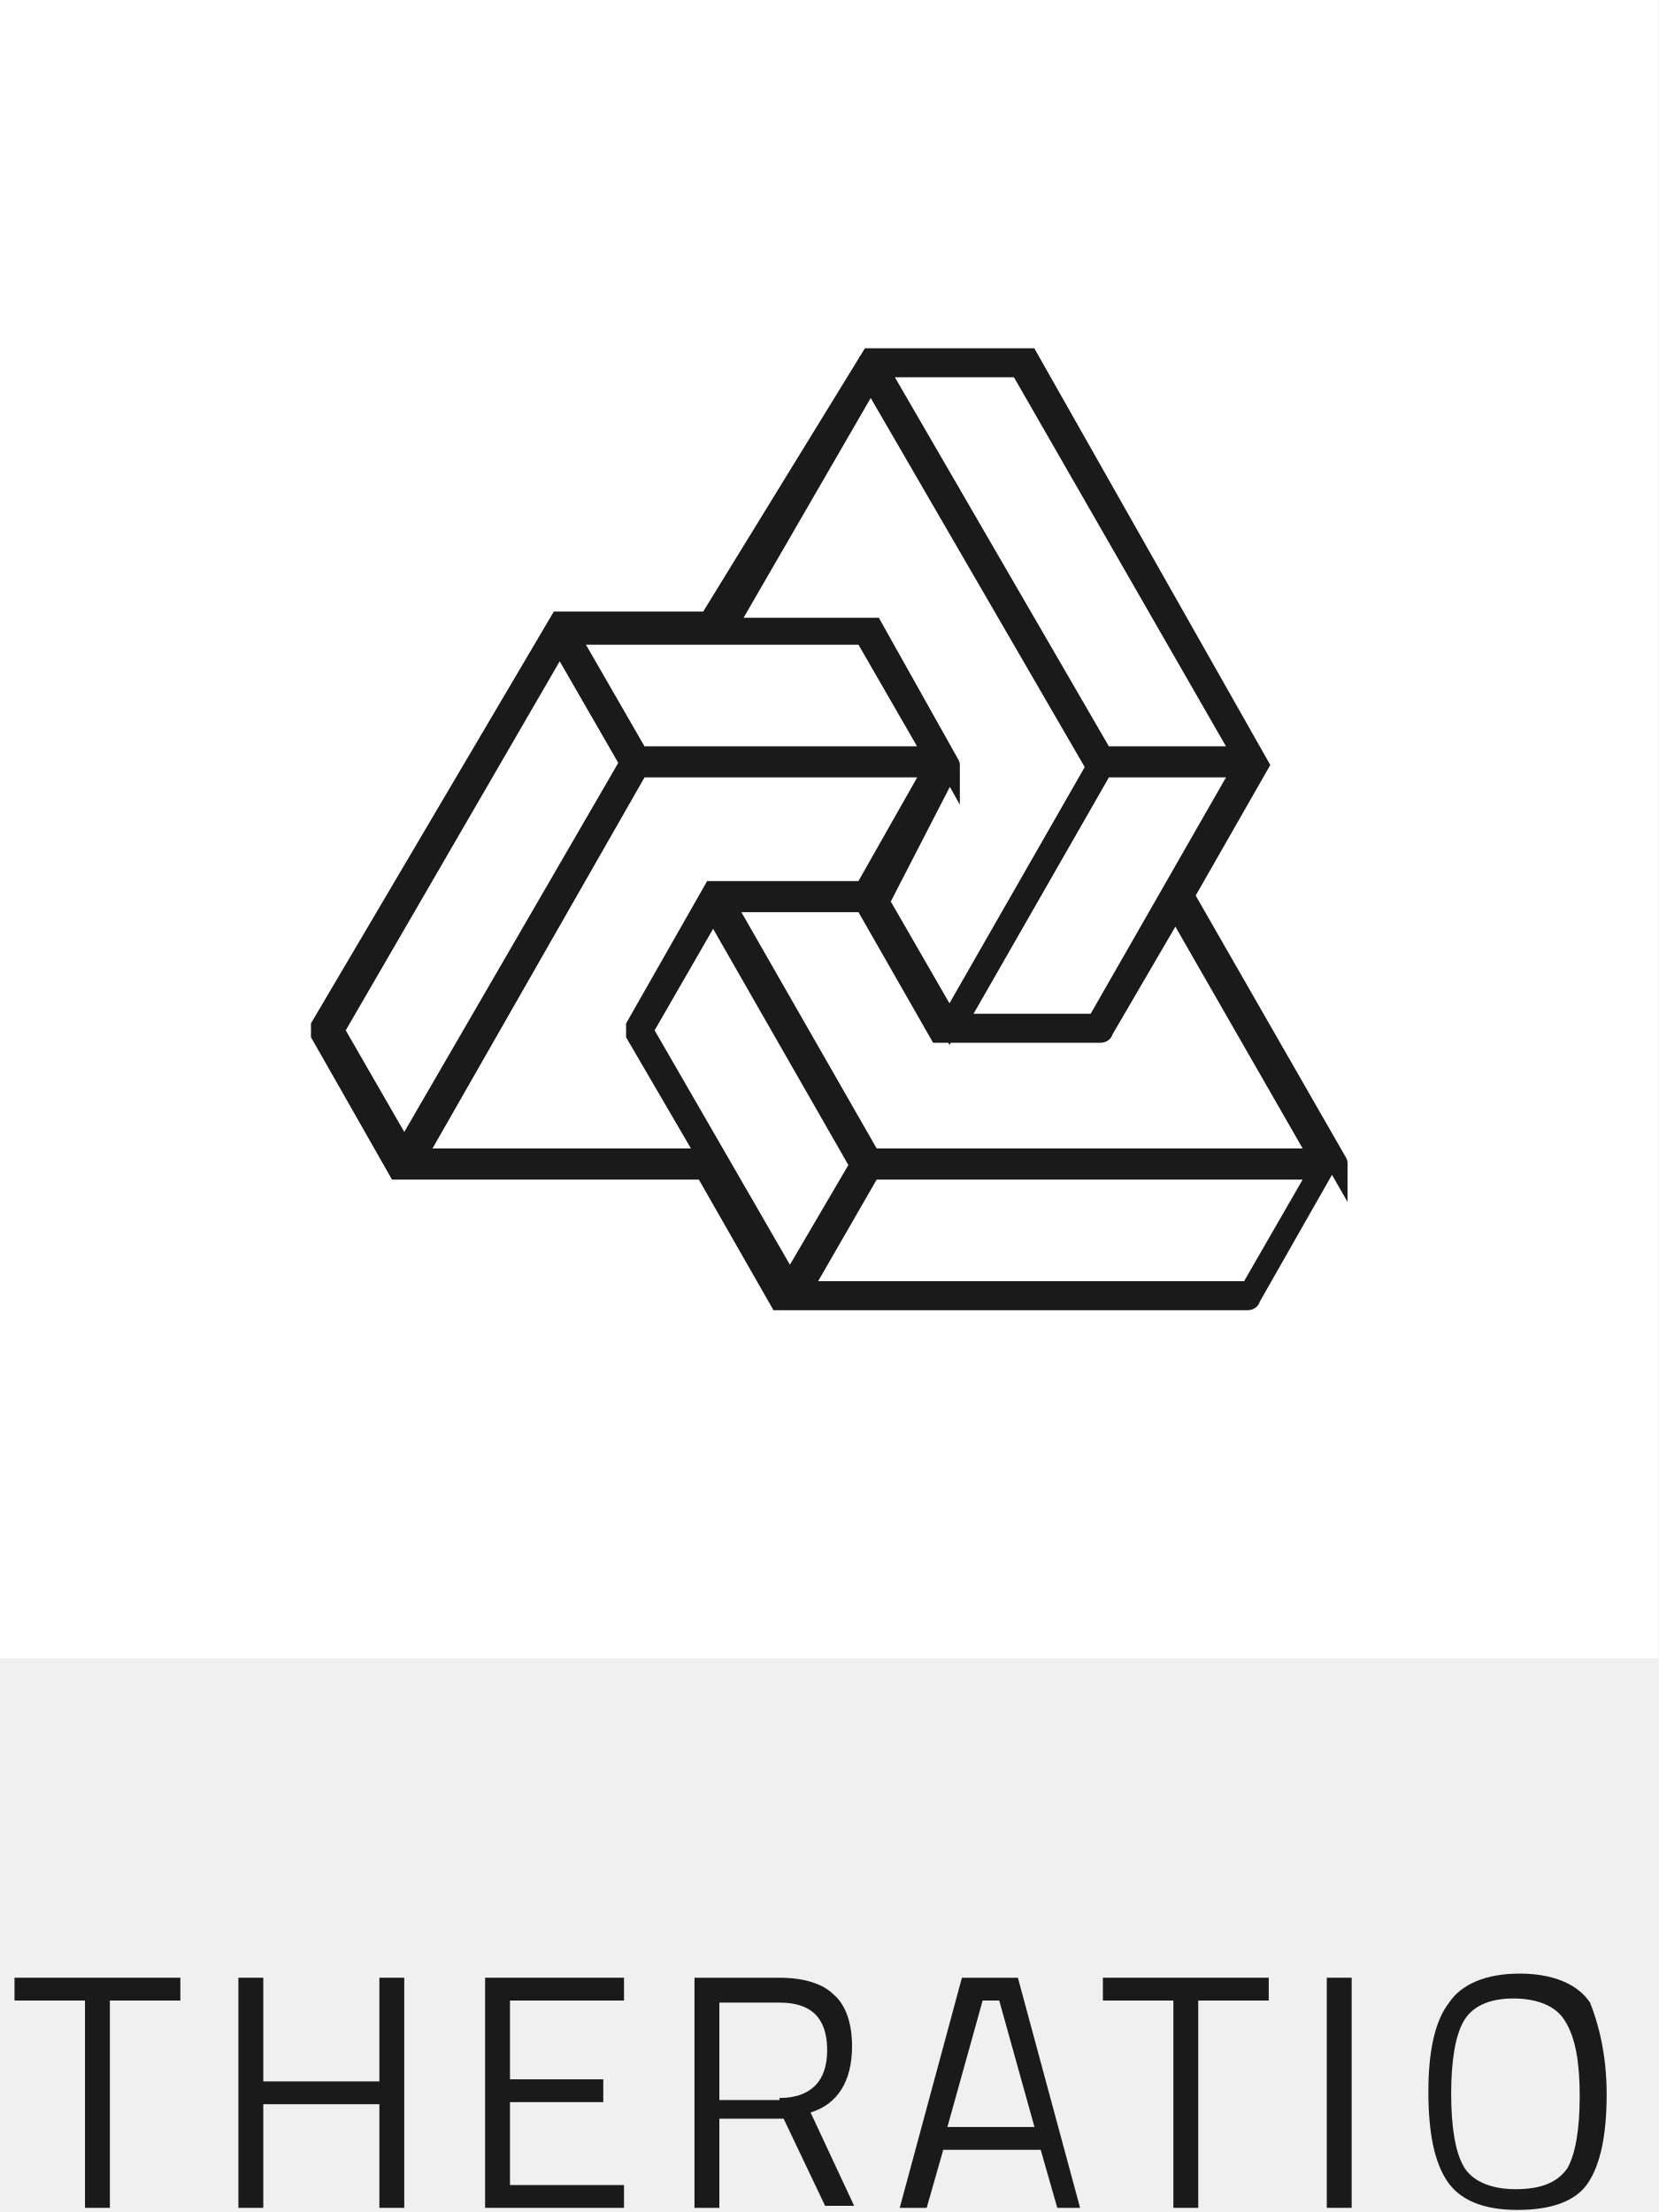
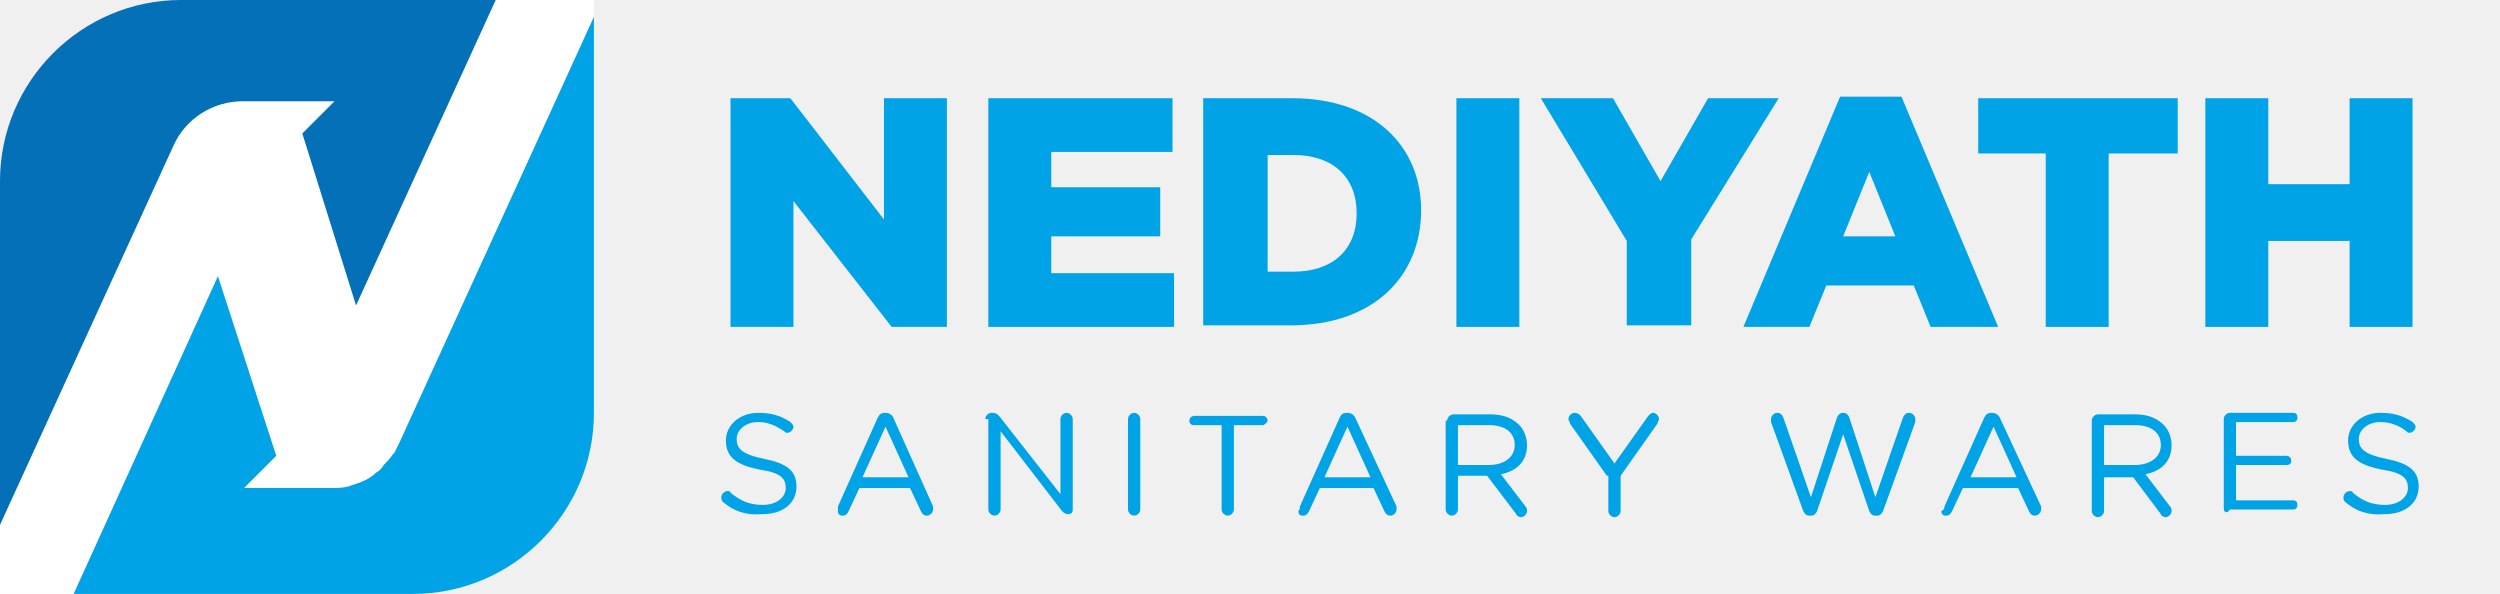
- <svg xmlns="http://www.w3.org/2000/svg" id="Layer_1" x="0px" y="0px" viewBox="0 0 80 106.7" style="enable-background:new 0 0 80 106.7;" xml:space="preserve">
+ <svg xmlns="http://www.w3.org/2000/svg" version="1.1" id="Layer_1" x="0px" y="0px" viewBox="0 0 162.9 38.7" style="enable-background:new 0 0 162.9 38.7;" xml:space="preserve">
  <style type="text/css">
- 	.st0{fill:#FFFFFF;}
- 	.st1{fill:#1A1A1A;stroke:#1A1A1A;stroke-miterlimit:10;}
- 	.st2{fill:#1A1A1A;}
+ 	.st0{fill:#01A3E7;}
+ 	.st1{fill:#FFFFFF;}
+ 	.st2{fill:#0370B8;}
</style>
  <g>
-     <rect class="st0" width="80" height="80" />
-     <path class="st1" d="M64.5,56.1L64.5,56.1L64.5,56.1C64.5,56,64.5,56,64.5,56.1L64.5,56.1l-7.4-12.9l3.6-6.3l0,0l0,0l0,0l0,0l0,0   l0,0l0,0l0,0l0,0l0,0L49.6,17.3l0,0l0,0l0,0l0,0c0,0,0,0-0.1,0l0,0H42l0,0l0,0l0,0l0,0l0,0l0,0l0,0l0,0l0,0l0,0L34.2,30H27l0,0l0,0   l0,0l0,0l0,0l0,0l0,0l0,0l0,0l0,0L15.5,49.5l0,0c0,0,0,0,0,0.1c0,0,0,0,0,0.1c0,0,0,0,0,0.1c0,0,0,0,0,0.1l0,0l3.7,6.5l0,0l0,0l0,0   l0,0l0,0l0,0h0.1l0,0l0,0l0,0H34l3.6,6.3l0,0l0,0l0,0l0,0l0,0l0,0h0.1l0,0l0,0l0,0h22.4h0.1l0,0c0,0,0.1,0,0.1-0.1l0,0l3.7-6.5l0,0   l0,0C64.5,56.2,64.5,56.2,64.5,56.1C64.5,56.2,64.5,56.2,64.5,56.1C64.5,56.2,64.5,56.1,64.5,56.1L64.5,56.1z M60.3,62.3H38.6   l3.4-5.9h21.7L60.3,62.3z M31,49.7l3.4-5.9l7.1,12.4L38.1,62L31,49.7z M63.7,55.9H42l-7.1-12.4h6.8l3.6,6.3l0,0l0,0l0,0l0,0l0,0   l0,0h0.1l0,0l0,0l0,0H53h0.1l0,0c0,0,0.1,0,0.1-0.1l0,0l3.5-6L63.7,55.9z M16.1,49.7L27,30.9l3.4,5.9L19.5,55.6L16.1,49.7z    M30.8,36.5l-3.4-5.9h7h7.3l3.4,5.9H30.8z M45.8,36.9L45.8,36.9L45.8,36.9C45.9,36.8,45.9,36.8,45.8,36.9   C45.8,36.8,45.8,36.8,45.8,36.9L45.8,36.9L45.8,36.9L45.8,36.9L45.8,36.9L45.8,36.9L45.8,36.9l-3.7-6.6l0,0l0,0l0,0l0,0   c0,0,0,0-0.1,0l0,0h-7l7-12.1L52.9,37l-7.1,12.4l-3.4-5.9L45.8,36.9z M49.2,17.7L60,36.5h-6.8L42.3,17.7H49.2z M52.9,49.4h-6.8   L53.2,37H60L52.9,49.4z M20,55.9L30.8,37h14.3l-3.4,6h-7.3l0,0l0,0l0,0l0,0l0,0l0,0l0,0l0,0l0,0l0,0l-3.7,6.5l0,0c0,0,0,0,0,0.1   c0,0,0,0,0,0.1c0,0,0,0,0,0.1c0,0,0,0,0,0.1l0,0l3.5,6C34.2,55.9,20,55.9,20,55.9z" />
+     <g>
+       <path class="st0" d="M47.7,6.4h3.8l6.1,7.9V6.4h4.1v14.9h-3.6l-6.4-8.2v8.2h-4.1V6.4z" />
+       <path class="st0" d="M64.4,6.4h12v3.5h-7.9v2.3h7.1v3.2h-7.1v2.4h8v3.5H64.4V6.4z" />
+       <path class="st0" d="M78.5,6.4h5.7c5.3,0,8.4,3.1,8.4,7.3v0c0,4.3-3.1,7.5-8.5,7.5h-5.7V6.4z M84.3,17.7c2.5,0,4.1-1.4,4.1-3.8v0    c0-2.4-1.6-3.8-4.1-3.8h-1.7v7.6H84.3z" />
+       <path class="st0" d="M94.9,6.4H99v14.9h-4.1V6.4z" />
+       <path class="st0" d="M106,15.7l-5.6-9.3h4.7l3.1,5.4l3.1-5.4h4.6l-5.7,9.2v5.6H106V15.7z" />
+       <path class="st0" d="M119.9,6.3h4l6.3,15h-4.4l-1.1-2.7H119l-1.1,2.7h-4.3L119.9,6.3z M123.5,15.4l-1.7-4.2l-1.7,4.2H123.5z" />
+       <path class="st0" d="M133.4,10h-4.5V6.4h13V10h-4.5v11.3h-4.1V10z" />
+       <path class="st0" d="M143.7,6.4h4.1V12h5.3V6.4h4.1v14.9h-4.1v-5.6h-5.3v5.6h-4.1V6.4z" />
+     </g>
  </g>
  <g>
-     <path class="st2" d="M0.7,96.5v-1.1h8v1.1H5.3v10H4.1v-10H0.7z" />
-     <path class="st2" d="M18.3,106.5v-5h-5.6v5h-1.2V95.4h1.2v5h5.6v-5h1.2v11.1H18.3z" />
-     <path class="st2" d="M23.4,106.5V95.4h6.7v1.1h-5.5v3.8h4.5v1.1h-4.5v4h5.5v1.1H23.4z" />
-     <path class="st2" d="M34.7,102.3v4.2h-1.2V95.4h4.1c1.2,0,2.1,0.3,2.6,0.8c0.6,0.5,0.9,1.4,0.9,2.5c0,1.7-0.7,2.8-2,3.2l2.1,4.5   h-1.4l-2-4.2H34.7z M37.6,101.2c1.5,0,2.3-0.8,2.3-2.3c0-1.6-0.8-2.3-2.3-2.3h-2.9v4.7H37.6z" />
-     <path class="st2" d="M43.4,106.5l3-11.1h2.7l3,11.1H51l-0.8-2.8h-4.7l-0.8,2.8H43.4z M47.4,96.5l-1.7,6.1h4.2l-1.7-6.1H47.4z" />
-     <path class="st2" d="M53.2,96.5v-1.1h8v1.1h-3.4v10h-1.2v-10H53.2z" />
-     <path class="st2" d="M64,106.5V95.4h1.2v11.1H64z" />
-     <path class="st2" d="M77.5,101c0,2-0.3,3.4-0.9,4.3c-0.6,0.9-1.8,1.3-3.4,1.3c-1.7,0-2.8-0.5-3.4-1.4c-0.6-0.9-0.9-2.3-0.9-4.3   c0-1.9,0.3-3.4,1-4.3c0.6-0.9,1.8-1.4,3.4-1.4s2.8,0.5,3.4,1.4C77.1,97.6,77.5,99.1,77.5,101z M70,101c0,1.6,0.2,2.8,0.6,3.5   c0.4,0.7,1.3,1.1,2.5,1.1c1.2,0,2-0.3,2.5-1c0.4-0.7,0.6-1.9,0.6-3.5s-0.2-2.8-0.7-3.6c-0.4-0.7-1.3-1.1-2.5-1.1   c-1.2,0-2,0.4-2.4,1.1C70.2,98.2,70,99.4,70,101z" />
+     <g>
+       <path class="st0" d="M47.1,32.7c-0.1-0.1-0.1-0.2-0.1-0.3c0-0.2,0.2-0.4,0.4-0.4c0.1,0,0.2,0,0.2,0.1c0.6,0.5,1.2,0.8,2.1,0.8    c0.9,0,1.5-0.5,1.5-1.1v0c0-0.6-0.3-1-1.7-1.2c-1.5-0.3-2.2-0.8-2.2-1.9v0c0-1,0.9-1.8,2.1-1.8c0.9,0,1.5,0.2,2.1,0.6    c0.1,0.1,0.2,0.2,0.2,0.3c0,0.2-0.2,0.4-0.4,0.4c-0.1,0-0.1,0-0.2-0.1c-0.6-0.4-1.1-0.6-1.7-0.6c-0.8,0-1.4,0.5-1.4,1.1v0    c0,0.6,0.3,1,1.8,1.3c1.5,0.3,2.1,0.8,2.1,1.8v0c0,1.1-0.9,1.8-2.2,1.8C48.6,33.6,47.8,33.3,47.1,32.7z" />
+       <path class="st0" d="M54.6,33l2.6-5.8c0.1-0.2,0.2-0.3,0.5-0.3h0c0.2,0,0.4,0.1,0.5,0.3l2.6,5.8c0,0.1,0,0.1,0,0.2    c0,0.2-0.2,0.4-0.4,0.4c-0.2,0-0.3-0.1-0.4-0.3l-0.7-1.5H56l-0.7,1.5c-0.1,0.2-0.2,0.3-0.4,0.3c-0.2,0-0.3-0.1-0.3-0.3    C54.6,33.2,54.6,33.1,54.6,33z M59.2,31.1l-1.5-3.3l-1.5,3.3H59.2z" />
+       <path class="st0" d="M64.2,27.3c0-0.2,0.2-0.4,0.4-0.4h0.1c0.2,0,0.3,0.1,0.4,0.2l4,5.1v-4.9c0-0.2,0.2-0.4,0.4-0.4    c0.2,0,0.4,0.2,0.4,0.4v5.9c0,0.2-0.1,0.3-0.3,0.3h0c-0.2,0-0.3-0.1-0.4-0.2l-4-5.2v5.1c0,0.2-0.2,0.4-0.4,0.4    c-0.2,0-0.4-0.2-0.4-0.4V27.3z" />
+       <path class="st0" d="M73.5,27.3c0-0.2,0.2-0.4,0.4-0.4c0.2,0,0.4,0.2,0.4,0.4v5.9c0,0.2-0.2,0.4-0.4,0.4c-0.2,0-0.4-0.2-0.4-0.4    V27.3z" />
+       <path class="st0" d="M79.7,27.7h-1.9c-0.2,0-0.3-0.1-0.3-0.3s0.2-0.3,0.3-0.3h4.5c0.2,0,0.3,0.2,0.3,0.3s-0.2,0.3-0.3,0.3h-1.9    v5.5c0,0.2-0.2,0.4-0.4,0.4s-0.4-0.2-0.4-0.4V27.7z" />
+       <path class="st0" d="M84.7,33l2.6-5.8c0.1-0.2,0.2-0.3,0.5-0.3h0c0.2,0,0.4,0.1,0.5,0.3L91,33c0,0.1,0,0.1,0,0.2    c0,0.2-0.2,0.4-0.4,0.4c-0.2,0-0.3-0.1-0.4-0.3l-0.7-1.5H86l-0.7,1.5c-0.1,0.2-0.2,0.3-0.4,0.3c-0.2,0-0.3-0.1-0.3-0.3    C84.7,33.2,84.7,33.1,84.7,33z M89.3,31.1l-1.5-3.3l-1.5,3.3H89.3z" />
+       <path class="st0" d="M94.3,27.4c0-0.2,0.2-0.4,0.4-0.4h2.4c0.8,0,1.4,0.2,1.9,0.7c0.3,0.3,0.5,0.8,0.5,1.3v0    c0,1.1-0.7,1.7-1.7,1.9l1.6,2.1c0.1,0.1,0.1,0.2,0.1,0.3c0,0.2-0.2,0.4-0.4,0.4c-0.1,0-0.3-0.1-0.3-0.2L96.9,31H95v2.2    c0,0.2-0.2,0.4-0.4,0.4c-0.2,0-0.4-0.2-0.4-0.4V27.4z M97,30.3c1,0,1.7-0.5,1.7-1.3v0c0-0.8-0.6-1.3-1.7-1.3h-2v2.6H97z" />
+       <path class="st0" d="M104.7,31l-2.4-3.4c0-0.1-0.1-0.2-0.1-0.3c0-0.2,0.2-0.4,0.4-0.4c0.2,0,0.3,0.1,0.4,0.2l2.2,3.1l2.2-3.1    c0.1-0.1,0.2-0.2,0.3-0.2c0.2,0,0.4,0.2,0.4,0.4c0,0.1-0.1,0.2-0.1,0.3l-2.4,3.4v2.3c0,0.2-0.2,0.4-0.4,0.4s-0.4-0.2-0.4-0.4V31z" />
+       <path class="st0" d="M115.4,27.5c0-0.1,0-0.1,0-0.2c0-0.2,0.2-0.4,0.4-0.4c0.2,0,0.3,0.1,0.4,0.3l1.8,5.2l1.7-5.2    c0.1-0.2,0.2-0.3,0.4-0.3h0c0.2,0,0.3,0.1,0.4,0.3l1.7,5.2l1.8-5.2c0.1-0.2,0.2-0.3,0.4-0.3c0.2,0,0.4,0.2,0.4,0.4    c0,0.1,0,0.1,0,0.2l-2.1,5.8c-0.1,0.2-0.2,0.3-0.4,0.3h-0.1c-0.2,0-0.3-0.1-0.4-0.3l-1.7-5l-1.7,5c-0.1,0.2-0.2,0.3-0.4,0.3h-0.1    c-0.2,0-0.3-0.1-0.4-0.3L115.4,27.5z" />
+       <path class="st0" d="M126.7,33l2.6-5.8c0.1-0.2,0.2-0.3,0.5-0.3h0c0.2,0,0.4,0.1,0.5,0.3L133,33c0,0.1,0,0.1,0,0.2    c0,0.2-0.2,0.4-0.4,0.4c-0.2,0-0.3-0.1-0.4-0.3l-0.7-1.5h-3.6l-0.7,1.5c-0.1,0.2-0.2,0.3-0.4,0.3c-0.2,0-0.3-0.1-0.3-0.3    C126.7,33.2,126.7,33.1,126.7,33z M131.4,31.1l-1.5-3.3l-1.5,3.3H131.4z" />
+       <path class="st0" d="M136.3,27.4c0-0.2,0.2-0.4,0.4-0.4h2.4c0.8,0,1.4,0.2,1.9,0.7c0.3,0.3,0.5,0.8,0.5,1.3v0    c0,1.1-0.7,1.7-1.7,1.9l1.6,2.1c0.1,0.1,0.1,0.2,0.1,0.3c0,0.2-0.2,0.4-0.4,0.4c-0.1,0-0.3-0.1-0.3-0.2l-1.8-2.4h-1.9v2.2    c0,0.2-0.2,0.4-0.4,0.4c-0.2,0-0.4-0.2-0.4-0.4V27.4z M139.1,30.3c1,0,1.7-0.5,1.7-1.3v0c0-0.8-0.6-1.3-1.7-1.3h-2v2.6H139.1z" />
+       <path class="st0" d="M144.9,33.1v-5.8c0-0.2,0.2-0.4,0.4-0.4h4.1c0.2,0,0.3,0.1,0.3,0.3s-0.1,0.3-0.3,0.3h-3.7v2.2h3.3    c0.2,0,0.3,0.2,0.3,0.3c0,0.2-0.1,0.3-0.3,0.3h-3.3v2.3h3.7c0.2,0,0.3,0.1,0.3,0.3s-0.1,0.3-0.3,0.3h-4.1    C145.1,33.5,144.9,33.4,144.9,33.1z" />
+       <path class="st0" d="M152.8,32.7c-0.1-0.1-0.1-0.2-0.1-0.3c0-0.2,0.2-0.4,0.4-0.4c0.1,0,0.2,0,0.2,0.1c0.6,0.5,1.2,0.8,2.1,0.8    c0.9,0,1.5-0.5,1.5-1.1v0c0-0.6-0.3-1-1.7-1.2c-1.5-0.3-2.2-0.8-2.2-1.9v0c0-1,0.9-1.8,2.1-1.8c0.9,0,1.5,0.2,2.1,0.6    c0.1,0.1,0.2,0.2,0.2,0.3c0,0.2-0.2,0.4-0.4,0.4c-0.1,0-0.1,0-0.2-0.1c-0.5-0.4-1.1-0.6-1.7-0.6c-0.8,0-1.4,0.5-1.4,1.1v0    c0,0.6,0.3,1,1.8,1.3c1.5,0.3,2.1,0.8,2.1,1.8v0c0,1.1-0.9,1.8-2.2,1.8C154.3,33.6,153.5,33.3,152.8,32.7z" />
+     </g>
+   </g>
+   <g>
+     <path class="st1" d="M32.3,0l-9.1,19.9L19.7,8.6l2.1-2.1H19h-2.1h-1.2c-1.9,0-3.7,1.1-4.5,2.9L0,34.2v4.5h4.8L14.2,18L18,29.7   l-2.1,2.1h2.8l0,0h2.9c1.9,0,3.7-1.1,4.5-2.9v0L38.7,1.1V0H32.3z" />
+     <g>
+       <path class="st2" d="M32.3,0l-9.1,19.9L19.7,8.7l2.1-2.1h-6c-1.9,0-3.7,1.1-4.5,2.9L0,34.2V11.8C0,5.3,5.3,0,11.8,0H32.3z" />
+     </g>
+     <g>
+       <path class="st0" d="M38.7,1.1v25.8c0,6.5-5.3,11.8-11.8,11.8H4.8L14.2,18L18,29.7l-2.1,2.1h2.8l0,0h2.9c0.4,0,0.7,0,1.1-0.1    c0.1,0,0.2-0.1,0.3-0.1c0.6-0.2,1.1-0.4,1.5-0.8c0.2-0.1,0.4-0.3,0.5-0.5c0.2-0.2,0.4-0.4,0.6-0.7c0,0,0.1-0.1,0.1-0.1    c0.1-0.2,0.2-0.4,0.3-0.6l0,0L38.7,1.1z" />
+     </g>
  </g>
</svg>
